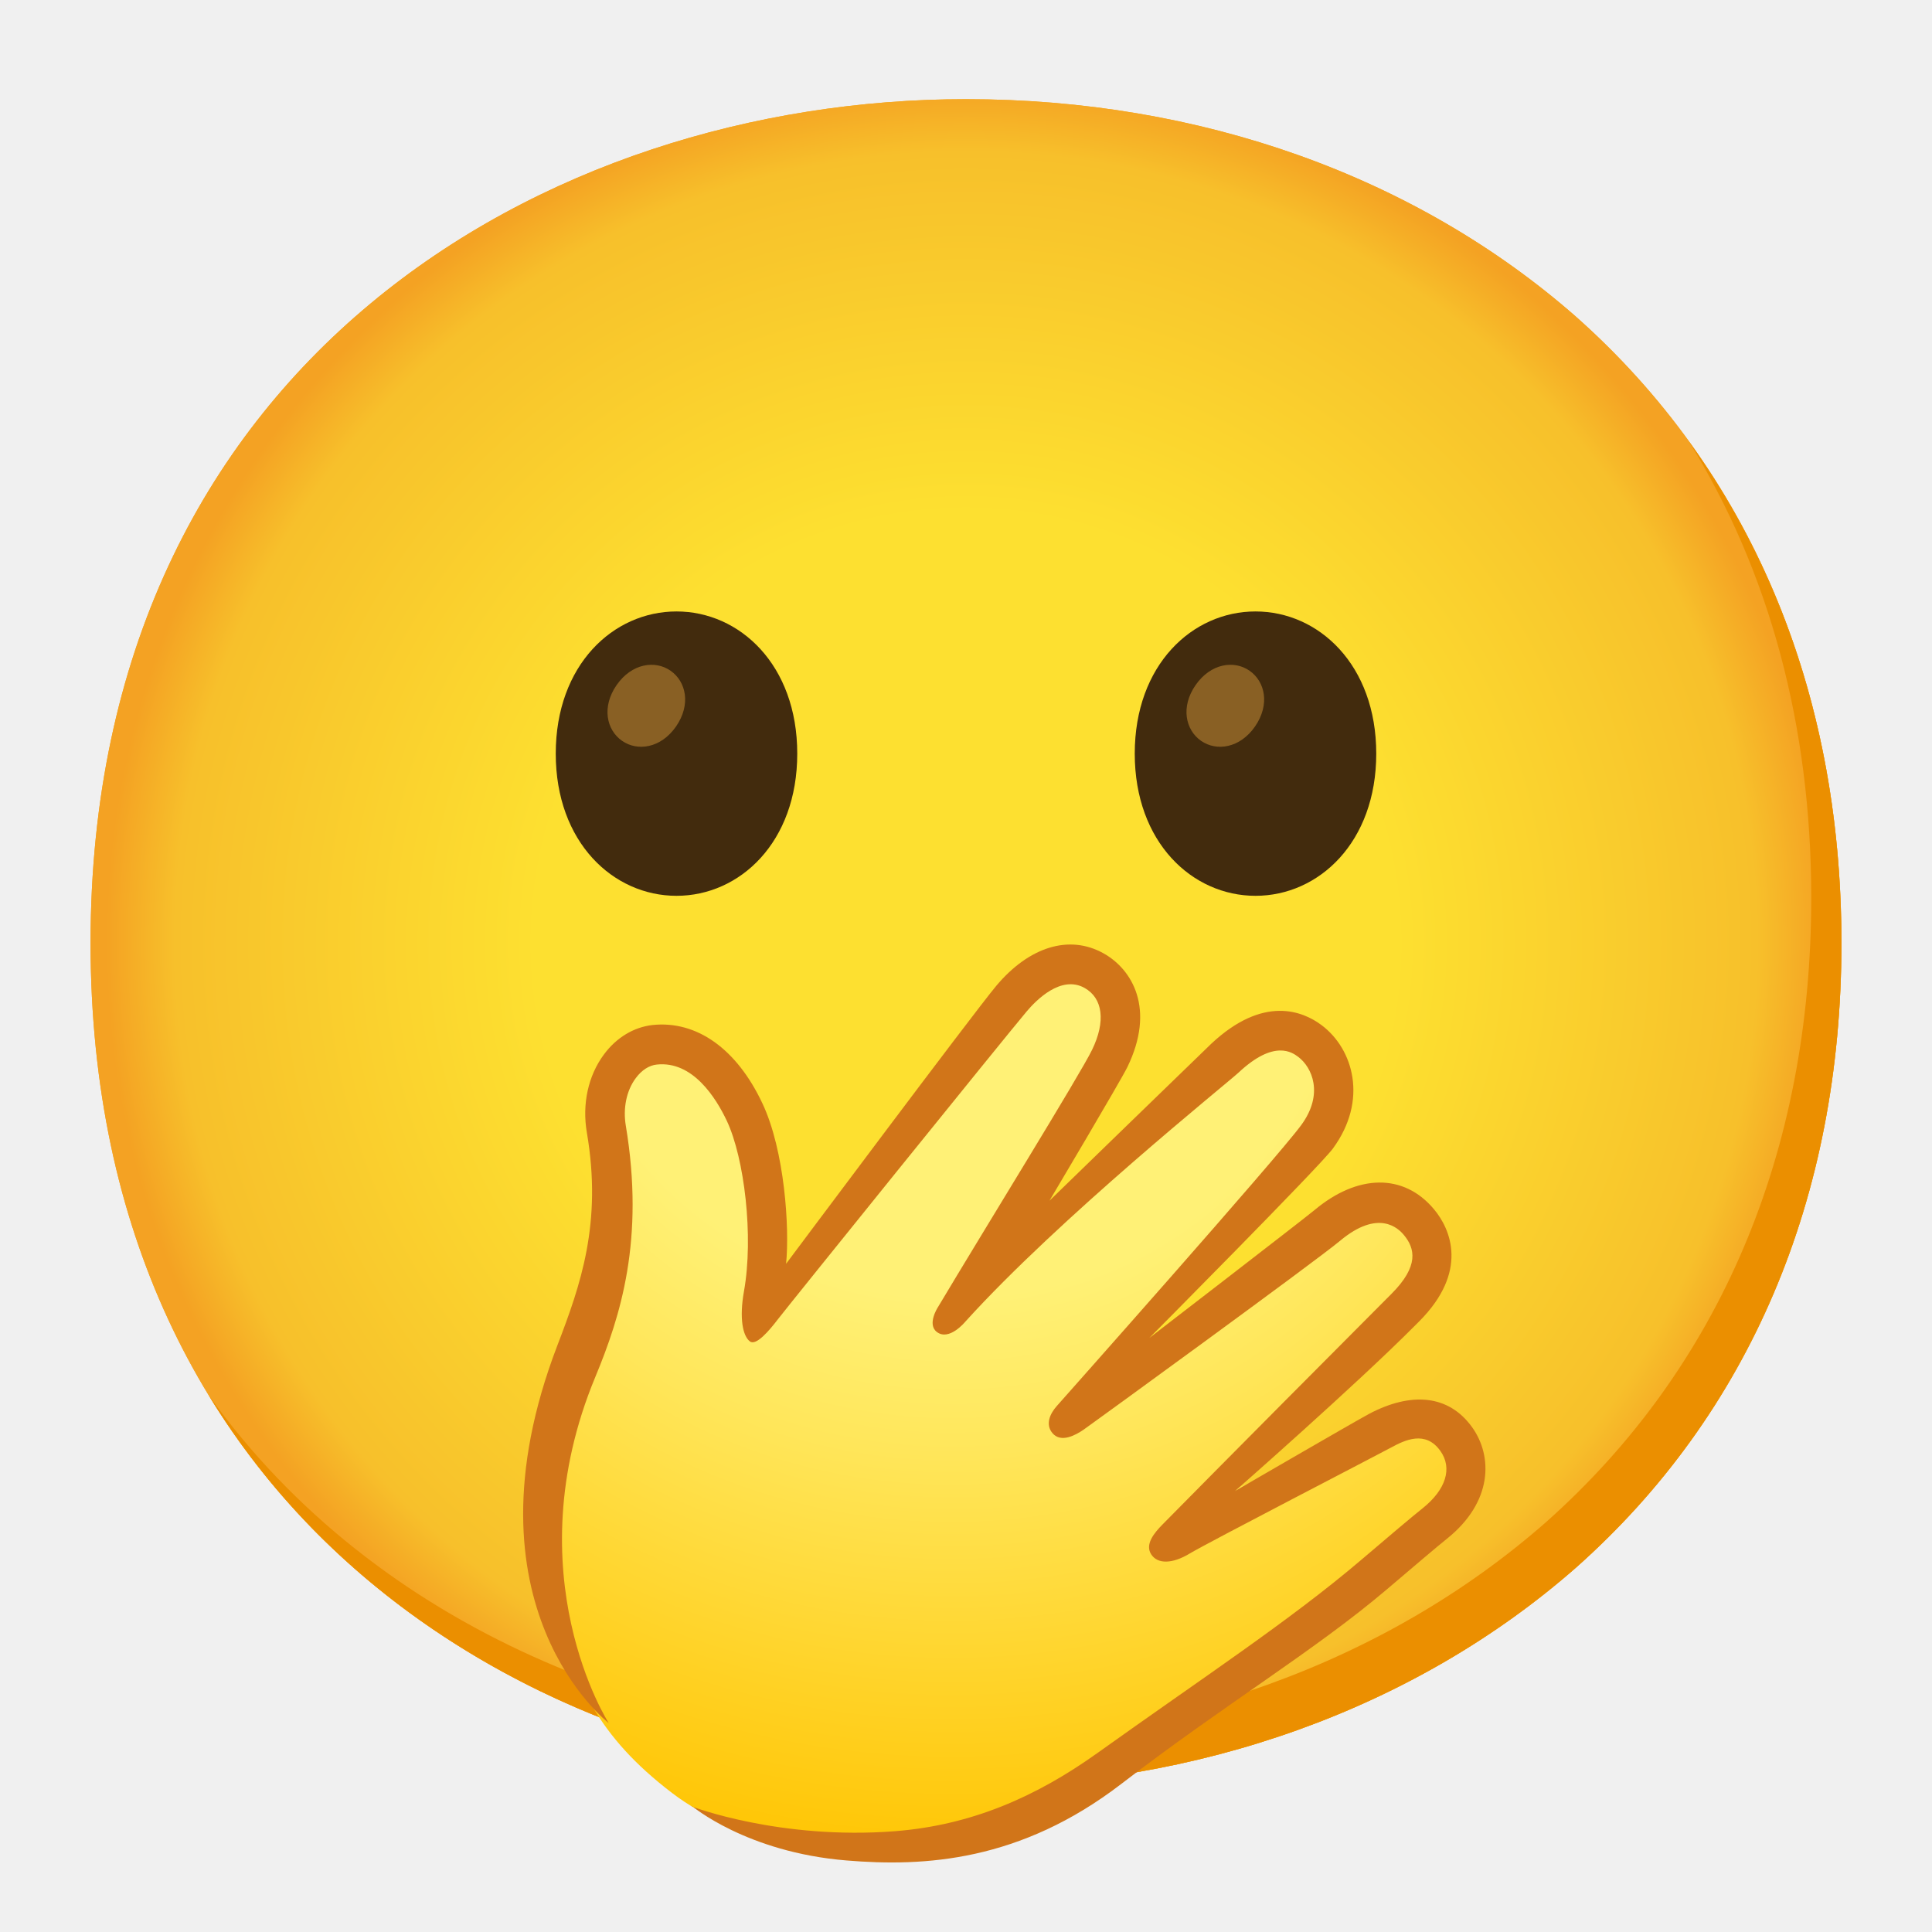
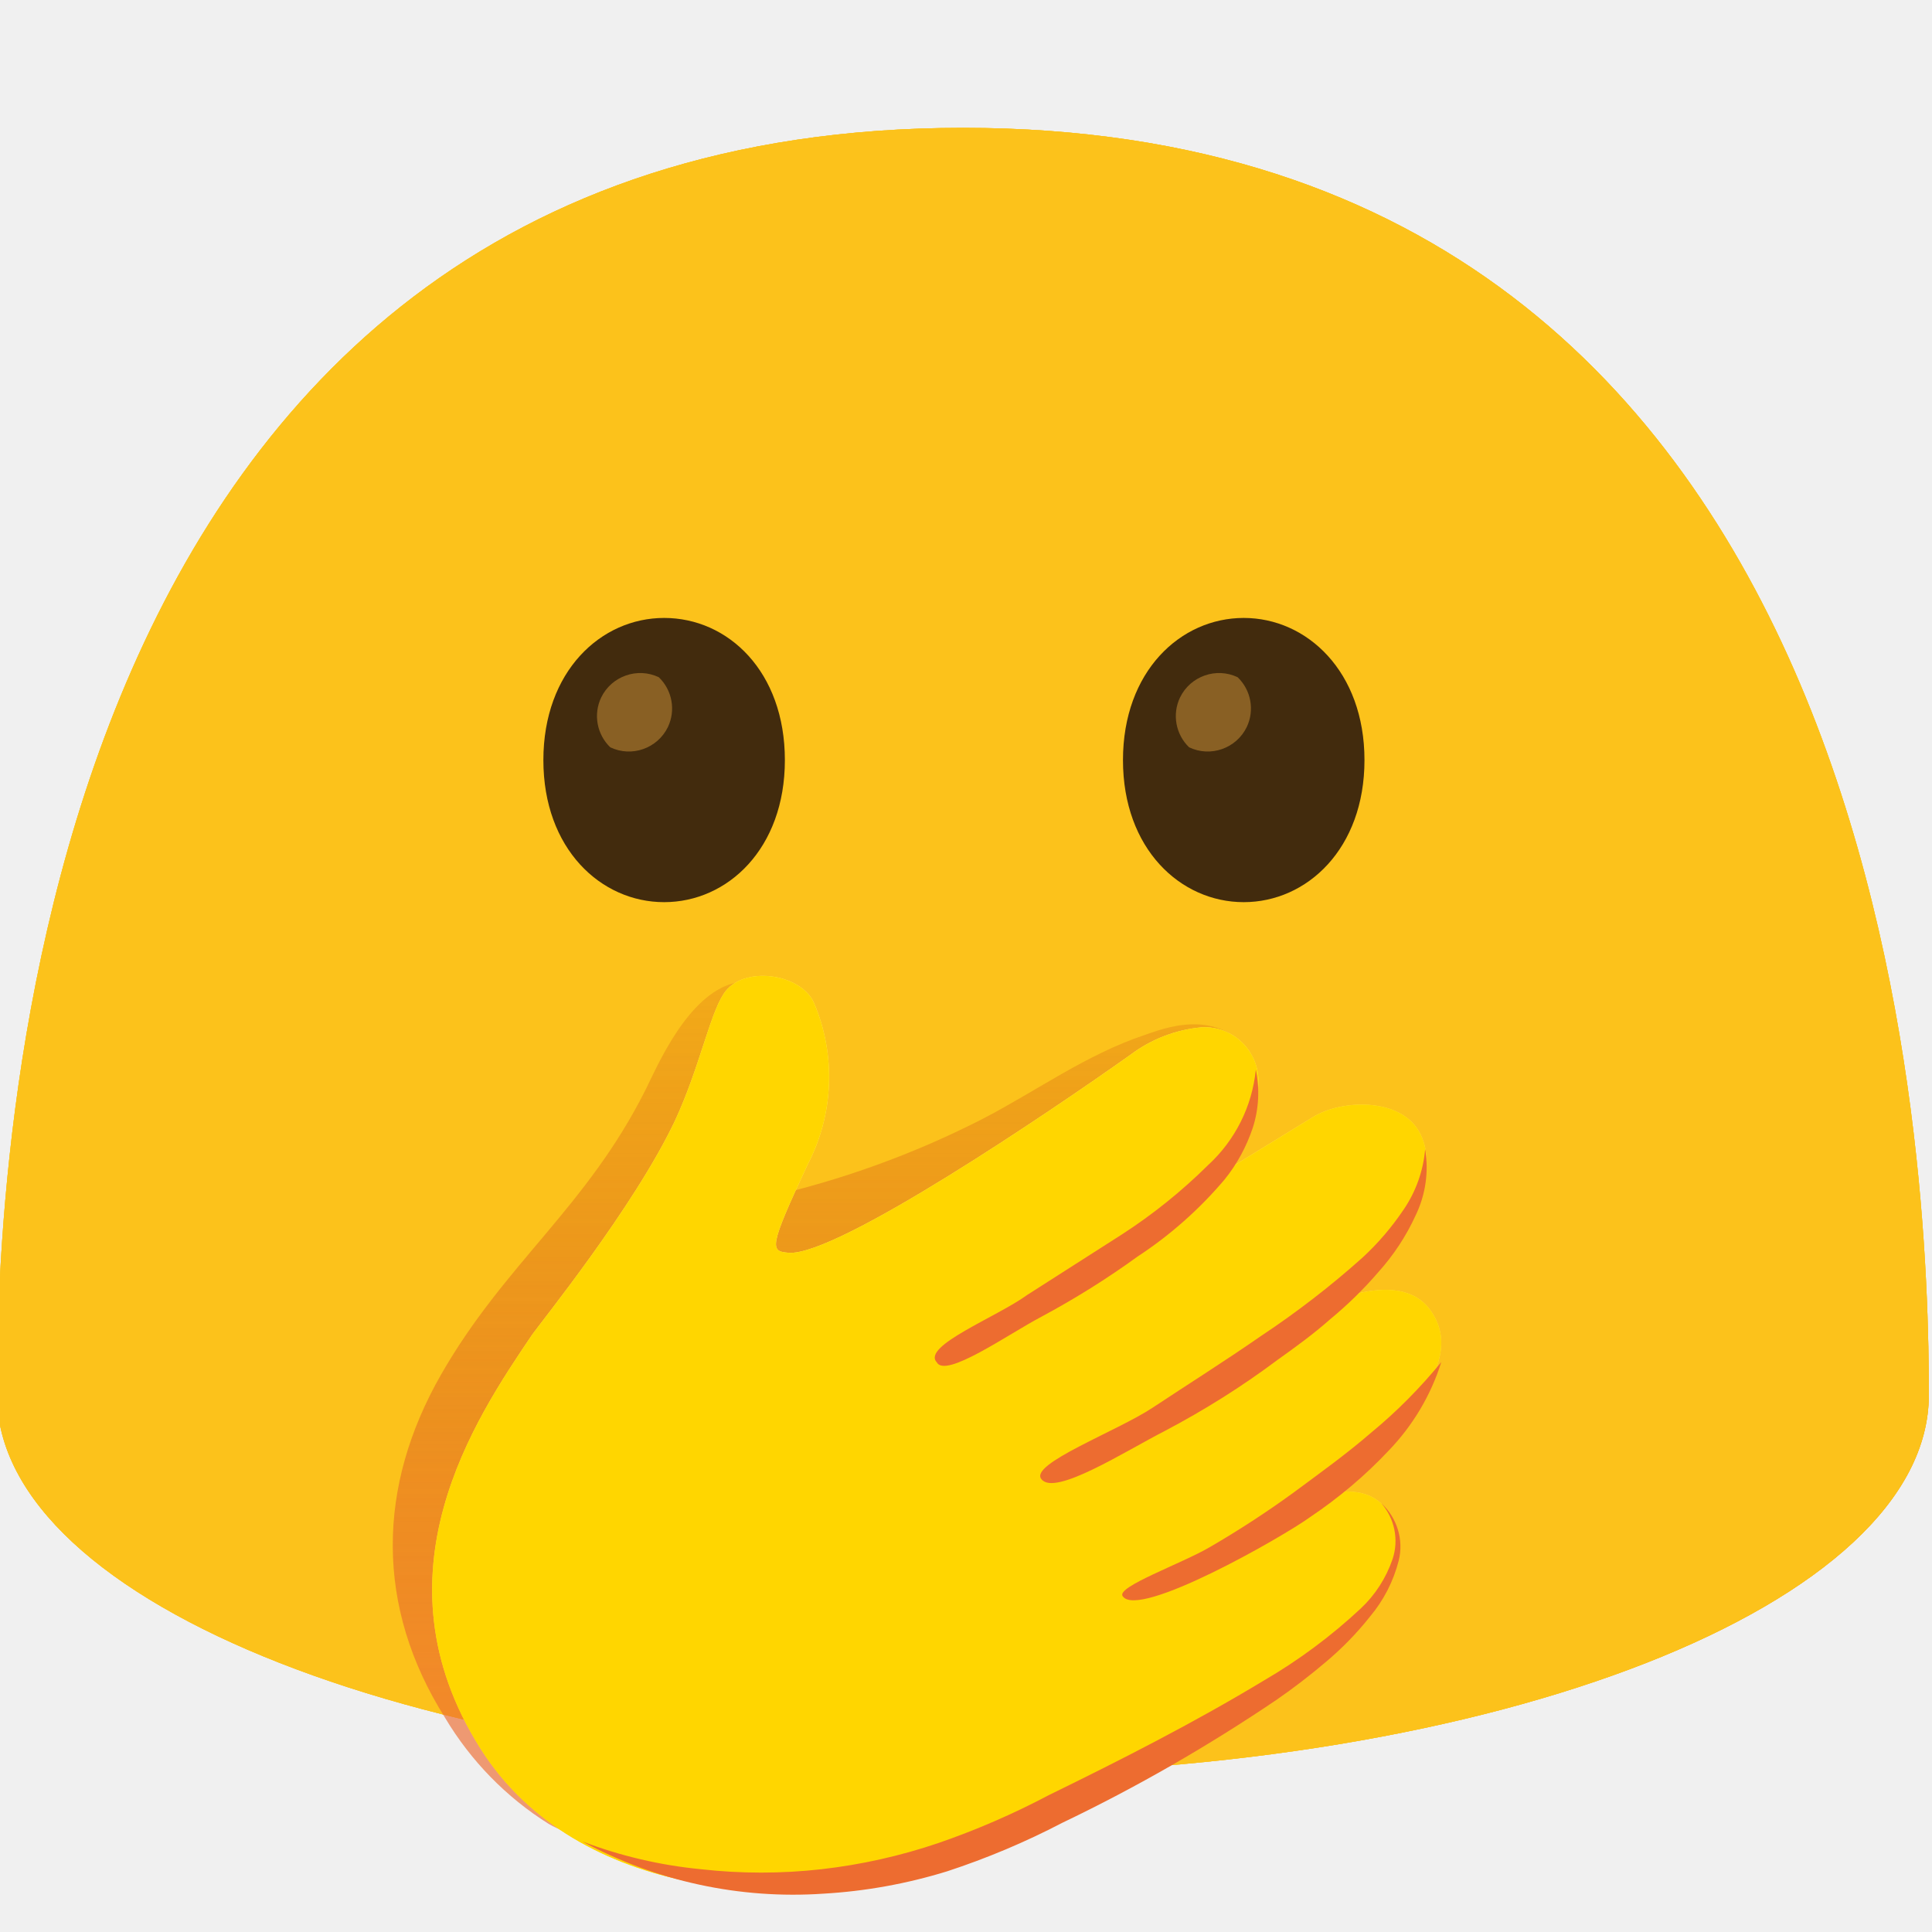
- <svg xmlns="http://www.w3.org/2000/svg" xmlns:xlink="http://www.w3.org/1999/xlink" id="Geo" viewBox="0 0 128 128">
+ <svg xmlns="http://www.w3.org/2000/svg" width="128" height="128" viewBox="0 0 128 128" fill="none">
+   <g clip-path="url(#clip0_3834_6)">
+     <path d="M63.8 8.47C1.28 8.47 -0.2 78.55 -0.2 92.42C-0.2 106.3 28.45 117.53 63.8 117.53C99.15 117.53 127.79 106.3 127.79 92.42C127.79 78.55 126.31 8.47 63.8 8.47Z" fill="#FCC21B" />
+     <path d="M63.8 8.47C1.28 8.47 -0.2 78.55 -0.2 92.42C-0.2 106.3 28.45 117.53 63.8 117.53C99.15 117.53 127.79 106.3 127.79 92.42C127.79 78.55 126.31 8.47 63.8 8.47Z" fill="url(#paint0_radial_3834_6)" />
+     <path d="M63.8 8.47C1.28 8.47 -0.2 78.55 -0.2 92.42C-0.2 106.3 28.45 117.53 63.8 117.53C99.15 117.53 127.79 106.3 127.79 92.42C127.79 78.55 126.31 8.47 63.8 8.47Z" fill="#FCC21B" />
+     <path d="M44 40.94C39.81 40.94 36 44.48 36 50.36C36 56.24 39.81 59.77 44 59.77C48.2 59.77 52 56.23 52 50.36C52 44.49 48.24 40.94 44 40.94Z" fill="#422B0D" />
+     <path d="M43.65 44.87C42.23 44.19 40.52 44.79 39.83 46.21C39.3 47.32 39.54 48.65 40.43 49.51C41.85 50.19 43.56 49.59 44.25 48.17C44.78 47.06 44.54 45.73 43.65 44.87Z" fill="#896024" />
+     <path d="M82.4 40.94C78.21 40.94 74.4 44.48 74.4 50.36C74.4 56.24 78.21 59.77 82.4 59.77C86.59 59.77 90.4 56.23 90.4 50.36C90.4 44.49 86.59 40.94 82.4 40.94Z" fill="#422B0D" />
+     <path d="M82 44.87C80.58 44.19 78.87 44.79 78.18 46.21C77.65 47.32 77.89 48.65 78.78 49.51C80.2 50.19 81.91 49.59 82.6 48.17C83.13 47.06 82.89 45.73 82 44.87Z" fill="#896024" />
+     <path opacity="0.66" d="M79.17 83C79.62 81 79.96 81.91 80.25 79.92C80.47 78.42 82.93 75.1 82.96 73.59C82.96 72.48 83.5 70.72 82.87 69.81C80.67 66.67 76.99 68.18 75.87 68.56C72.01 69.84 68.7 72.26 65.12 74.12C60.57 76.45 55.74 78.2 50.75 79.33C52.89 75.17 55.59 63.51 48.69 65.12C45.54 65.85 43.49 70.77 42.77 72.2C38.86 80 33.43 83.71 29.21 91.09C24.99 98.47 24.83 106.43 29.5 113.83C31.2 116.67 33.54 119.07 36.34 120.83C39.28 122.55 42.45 121.27 45.21 119.83C52.03 116.34 58.42 112.07 64.26 107.11C70 102.06 74.84 95.86 77.5 88.7C78.18 86.84 78.74 84.93 79.17 83Z" fill="url(#paint1_linear_3834_6)" />
+     <path d="M94.8 86.85C92.58 83.67 86.8 86.92 86.8 86.92C86.8 86.92 89.8 84.31 92.3 81.92C93.9 80.39 95.3 77.13 93.99 74.92C92.68 72.71 88.87 72.85 87 74L79.67 78.5C79.67 78.5 82.42 77.3 83.25 72.58C83.77 70.67 82.65 68.7 80.74 68.18C80.38 68.08 80.01 68.04 79.64 68.06C77.91 68.21 76.26 68.85 74.87 69.9C69.57 73.66 55.42 83.25 52.25 83C51.02 82.9 50.91 82.71 53.5 77.17C55.24 73.85 55.4 69.92 53.94 66.47C53.09 64.47 49.17 63.92 47.94 65.85C47.01 67.27 46.34 70.75 44.72 74.25C42 80 35.73 87.72 35.22 88.48C31.49 94 24.54 104.29 31.82 115.83C38.26 126.05 52.96 126.53 60.49 123.83C74.88 118.73 88.13 108.93 88.38 108.73C91 106.65 93.38 103.6 92.3 100.82C90.97 97.38 86.56 99.42 86.56 99.42C89.11 97.87 91.4 95.92 93.33 93.64C95.16 91.28 96.29 89 94.8 86.85Z" fill="url(#paint2_radial_3834_6)" />
+     <path d="M94.8 86.85C92.58 83.67 86.8 86.92 86.8 86.92C86.8 86.92 89.8 84.31 92.3 81.92C93.9 80.39 95.3 77.13 93.99 74.92C92.68 72.71 88.87 72.85 87 74L79.67 78.5C79.67 78.5 82.42 77.3 83.25 72.58C83.77 70.67 82.65 68.7 80.74 68.18C80.38 68.08 80.01 68.04 79.64 68.06C77.91 68.21 76.26 68.85 74.87 69.9C69.57 73.66 55.42 83.25 52.25 83C51.02 82.9 50.91 82.71 53.5 77.17C55.24 73.85 55.4 69.92 53.94 66.47C53.09 64.47 49.17 63.92 47.94 65.85C47.01 67.27 46.34 70.75 44.72 74.25C42 80 35.73 87.72 35.22 88.48C31.49 94 24.54 104.29 31.82 115.83C38.26 126.05 52.96 126.53 60.49 123.83C74.88 118.73 88.13 108.93 88.38 108.73C91 106.65 93.38 103.6 92.3 100.82C90.97 97.38 86.56 99.42 86.56 99.42C89.11 97.87 91.4 95.92 93.33 93.64C95.16 91.28 96.29 89 94.8 86.85Z" fill="#FFD600" />
+     <path d="M62.06 90.25C61.06 89.17 66.06 87.25 68.06 85.79L74.32 81.79C76.38 80.46 78.29 78.92 80.03 77.2C81.83 75.55 82.96 73.3 83.2 70.87C83.47 72.15 83.4 73.48 83 74.72C82.58 75.97 81.95 77.14 81.12 78.16C79.46 80.12 77.53 81.83 75.38 83.24C73.34 84.72 71.21 86.05 68.99 87.24C66.77 88.41 62.63 91.35 62.06 90.25Z" fill="#ED6C30" />
+     <path d="M74.38 105.75C73.93 105.13 78.29 103.6 80.19 102.48C82.08 101.38 83.91 100.19 85.67 98.91C87.44 97.6 89.21 96.33 90.85 94.91C92.55 93.51 94.1 91.94 95.49 90.24C94.8 92.44 93.6 94.45 92 96.11C90.44 97.77 88.69 99.24 86.8 100.51C85 101.82 75.4 107.3 74.38 105.75Z" fill="#ED6C30" />
+     <path d="M69 98C68.15 97 74 94.83 76.37 93.26C78.74 91.69 81.11 90.2 83.52 88.53C85.9 86.95 88.16 85.21 90.28 83.31C91.31 82.36 92.22 81.29 93 80.13C93.81 78.94 94.3 77.56 94.42 76.13C94.67 77.62 94.45 79.16 93.79 80.52C93.16 81.9 92.32 83.17 91.31 84.29C90.34 85.42 89.27 86.46 88.12 87.41C86.99 88.41 85.81 89.26 84.62 90.11C82.27 91.87 79.78 93.43 77.18 94.8C74.54 96.15 69.88 99.15 69 98Z" fill="#ED6C30" />
+     <path d="M38.58 122C41.1 122.96 43.74 123.58 46.43 123.84C49.09 124.14 51.77 124.14 54.43 123.84C57.06 123.54 59.65 122.96 62.16 122.11C64.68 121.24 67.13 120.18 69.49 118.93C74.34 116.56 79.15 114.11 83.75 111.33C86.05 109.99 88.2 108.39 90.15 106.57C91.11 105.67 91.83 104.55 92.26 103.3C92.69 102.02 92.4 100.6 91.51 99.59C92.56 100.55 93.01 102.01 92.67 103.39C92.32 104.76 91.67 106.03 90.76 107.11C89.89 108.21 88.91 109.21 87.84 110.11C86.79 111 85.7 111.84 84.57 112.62C80.04 115.68 75.3 118.41 70.37 120.77C67.92 122.05 65.37 123.12 62.75 123.98C60.09 124.8 57.34 125.3 54.56 125.46C49.01 125.84 43.47 124.64 38.58 122Z" fill="#ED6C30" />
+   </g>
  <defs>
-     <radialGradient id="radial-gradient" cx="64" cy="-3230.47" fx="64" fy="-3230.47" r="56.96" gradientTransform="translate(0 -3168) scale(1 -1)" gradientUnits="userSpaceOnUse">
-       <stop offset=".5" stop-color="#fde030" />
-       <stop offset=".92" stop-color="#f7c02b" />
-       <stop offset="1" stop-color="#f4a223" />
+     <radialGradient id="paint0_radial_3834_6" cx="0" cy="0" r="1" gradientUnits="userSpaceOnUse" gradientTransform="translate(60 66) rotate(-4.82522) scale(77.2739 64.4837)">
+       <stop offset="0.5" stop-color="#FDE030" />
+       <stop offset="0.92" stop-color="#F7C02B" />
+       <stop offset="1" stop-color="#F4A223" />
    </radialGradient>
-     <radialGradient id="radial-gradient-2" cy="62.47" fy="62.47" r="56.96" gradientTransform="matrix(1,0,0,1,0,0)" xlink:href="#radial-gradient" />
-     <radialGradient id="radial-gradient-3" cx="-4.6" cy="-28.33" fx="-4.6" fy="-28.33" r="64.98" gradientTransform="translate(70.26 87.06) rotate(-5.4)" gradientUnits="userSpaceOnUse">
-       <stop offset=".41" stop-color="#fff176" />
-       <stop offset=".57" stop-color="#ffe65a" />
-       <stop offset=".91" stop-color="#ffcb13" />
-       <stop offset="1" stop-color="#ffc400" />
+     <linearGradient id="paint1_linear_3834_6" x1="54.598" y1="117.25" x2="54.598" y2="60.37" gradientUnits="userSpaceOnUse">
+       <stop offset="0.08" stop-color="#ED6C30" />
+       <stop offset="1" stop-color="#BF360C" stop-opacity="0.2" />
+     </linearGradient>
+     <radialGradient id="paint2_radial_3834_6" cx="0" cy="0" r="1" gradientUnits="userSpaceOnUse" gradientTransform="translate(63.06 81.94) scale(65.06 65.06)">
+       <stop offset="0.27" stop-color="#FFF176" />
+       <stop offset="1" stop-color="#FFC400" />
    </radialGradient>
+     <clipPath id="clip0_3834_6">
+       <rect width="128" height="128" fill="white" />
+     </clipPath>
  </defs>
-   <g>
-     <path id="face" d="M64,118.37c-27.9,0-58-17.5-58-55.9S36.1,6.57,64,6.57c15.5,0,29.8,5.1,40.4,14.4,11.5,10.2,17.6,24.6,17.6,41.5s-6.1,31.2-17.6,41.4c-10.6,9.3-25,14.5-40.4,14.5Z" style="fill: url(#radial-gradient); stroke-width: 0;" />
-     <path id="face-2" data-name="face" d="M64,118.37c-27.9,0-58-17.5-58-55.9S36.1,6.57,64,6.57c15.5,0,29.8,5.1,40.4,14.4,11.5,10.2,17.6,24.6,17.6,41.5s-6.1,31.2-17.6,41.4c-10.6,9.3-25,14.5-40.4,14.5Z" style="fill: url(#radial-gradient-2); stroke-width: 0;" />
-     <path d="M111.89,29.24c5.33,8.6,8.11,18.84,8.11,30.23,0,16.9-6.1,31.2-17.6,41.4-10.6,9.3-25,14.5-40.4,14.5-18.06,0-37.04-7.35-48.18-22.94,10.76,17.66,30.99,25.94,50.18,25.94,15.4,0,29.8-5.2,40.4-14.5,11.5-10.2,17.6-24.5,17.6-41.4,0-12.74-3.47-24.06-10.11-33.23Z" style="fill: #eb8f00; stroke-width: 0;" />
-     <g>
-       <path d="M44.54,118.8c-5.02-3.83-6.27-7.19-8.04-12.16-2.09-5.86-1.38-11.5,1.18-17.12,1.71-3.76,2.89-8.85,1.97-13.94-.33-1.81.07-3.64,1.11-5.01.81-1.08,1.91-1.75,3.11-1.87,2.83-.3,3.99,1.7,5.65,5.2,1.42,3,1.75,9.88,1.07,13,1.02-1.22,4.75-6.83,7.2-10.42,3.04-4.45,6.61-8.46,8.14-10.28,2.12-2.53,4.69-3.31,6.88-2.09,1.84,1.03,2.29,3.06.47,6.81-.43.89-9.24,14.98-9.24,14.98,0,0,15.65-15.21,16.22-15.74,3.35-3.13,5.37-2.32,6.58-1.42,2.04,1.53,2.2,4.54-.07,7.63-.84,1.15-14.55,16.39-14.55,16.39,0,0,14.31-10.91,15.07-11.54,2.75-2.3,4.64-2.93,6.59-.6,1.08,1.28,2.4,3.91-.8,7.12l-.3.3c-3.75,3.76-15.23,12.5-15.23,12.5,0,0,12.35-5.4,13.19-5.94,2.5-1.6,4.66-1.42,6.18.71,1.32,1.85.89,4.01-2.06,6.37-.66.53-2.08,1.74-3.88,3.26-4.59,3.9-12.02,8.14-18.57,13.16-4.16,3.19-19.31,7.24-27.87.7Z" style="fill: url(#radial-gradient-3); stroke-width: 0;" />
-       <path d="M45.85,119.69s5.82,2.23,13.47,1.63c5.02-.4,9.29-2.25,13.39-5.18,6.88-4.92,12.75-8.77,17.47-12.79,1.94-1.65,3.35-2.85,4.07-3.42,1.55-1.24,1.99-2.66,1.18-3.8-.99-1.39-2.36-.72-3.28-.22s-12.14,6.3-13.32,7.01c-1.17.71-2.14.71-2.56.06s.16-1.39.79-2.02c0,0,4.21-4.28,14.81-14.92l.31-.31c1.85-1.85,1.57-3.02.83-3.91-.37-.45-1.69-1.73-4.22.38-1.62,1.36-16.44,12.13-17,12.52-.51.35-1.5.91-2.07.22-.47-.57-.16-1.27.28-1.77s14.59-16.42,16.21-18.63c1.52-2.07.71-3.84-.2-4.52h0c-.39-.29-1.58-1.18-3.95,1.04-.76.71-11.92,9.66-18.11,16.51,0,0-1.07,1.31-1.89.67-.65-.51.07-1.62.07-1.62,3.14-5.26,9.44-15.45,10.22-17.06.92-1.89.72-3.43-.5-4.11-1.55-.86-3.19.8-3.83,1.56-1.5,1.78-15.89,19.62-16.47,20.38s-1.46,1.8-1.87,1.48c-.47-.36-.71-1.53-.39-3.32.65-3.63.03-8.82-1.14-11.3-.71-1.5-2.25-3.98-4.64-3.72-.5.05-1,.37-1.39.9-.62.83-.85,2-.66,3.14,1.26,7.56-.34,12.61-2.02,16.66-5.44,13.1.89,22.93.89,22.93,0,0-10.04-7.72-3.4-25.03,1.53-3.99,2.98-8.09,1.95-14.1-.32-1.87.08-3.76,1.14-5.18.83-1.12,1.98-1.8,3.21-1.94,2.93-.31,5.59,1.58,7.29,5.21,1.46,3.1,1.8,8.22,1.56,10.61,0,0,12.35-16.53,13.92-18.41,2.19-2.61,4.85-3.42,7.11-2.16,1.9,1.06,3.46,3.67,1.58,7.54-.45.92-5.16,8.85-5.16,8.85,0,0,10.14-9.85,10.72-10.4,3.46-3.24,6.07-2.16,7.31-1.23h0c2.11,1.58,3.09,4.98.75,8.17-.87,1.19-12.17,12.56-12.17,12.56,0,0,10.17-7.83,10.95-8.48,2.84-2.38,5.9-2.46,7.91-.06,1.11,1.32,2.32,4.13-.98,7.44l-.31.31c-3.87,3.89-11.88,10.92-11.88,10.92,0,0,7.98-4.63,8.88-5.11,2.75-1.45,5.26-1.3,6.83.9,1.36,1.91,1.37,4.93-1.67,7.37-.69.55-2.15,1.8-4,3.37-4.74,4.03-10.81,7.67-17.57,12.87-6.71,5.16-13.07,5.51-18.22,5.08-6.62-.54-10.24-3.61-10.24-3.61Z" style="fill: #d17519; stroke-width: 0;" />
-     </g>
-   </g>
-   <g>
-     <path d="M44.82,40.51h0c-4.19,0-8,3.54-8,9.42s3.81,9.42,8,9.42h0c4.19,0,8-3.54,8-9.42s-3.81-9.42-8-9.42Z" style="fill: #422b0d; stroke-width: 0;" />
-     <g id="peepers">
-       <path d="M44.43,44.44h0c-1.03-.72-2.58-.49-3.58.95-1,1.45-.67,2.97.36,3.69h0c1.03.72,2.58.49,3.58-.95,1-1.45.67-2.97-.36-3.69Z" style="fill: #896024; stroke-width: 0;" />
-     </g>
-     <path d="M83.18,40.51h0c-4.19,0-8,3.54-8,9.42s3.81,9.42,8,9.42h0c4.19,0,8-3.54,8-9.42s-3.81-9.42-8-9.42Z" style="fill: #422b0d; stroke-width: 0;" />
-     <g id="peepers-2" data-name="peepers">
-       <path d="M82.79,44.44h0c-1.03-.72-2.58-.49-3.58.95s-.67,2.97.36,3.69h0c1.03.72,2.58.49,3.58-.95,1-1.45.67-2.97-.36-3.69Z" style="fill: #896024; stroke-width: 0;" />
-     </g>
-   </g>
</svg>
